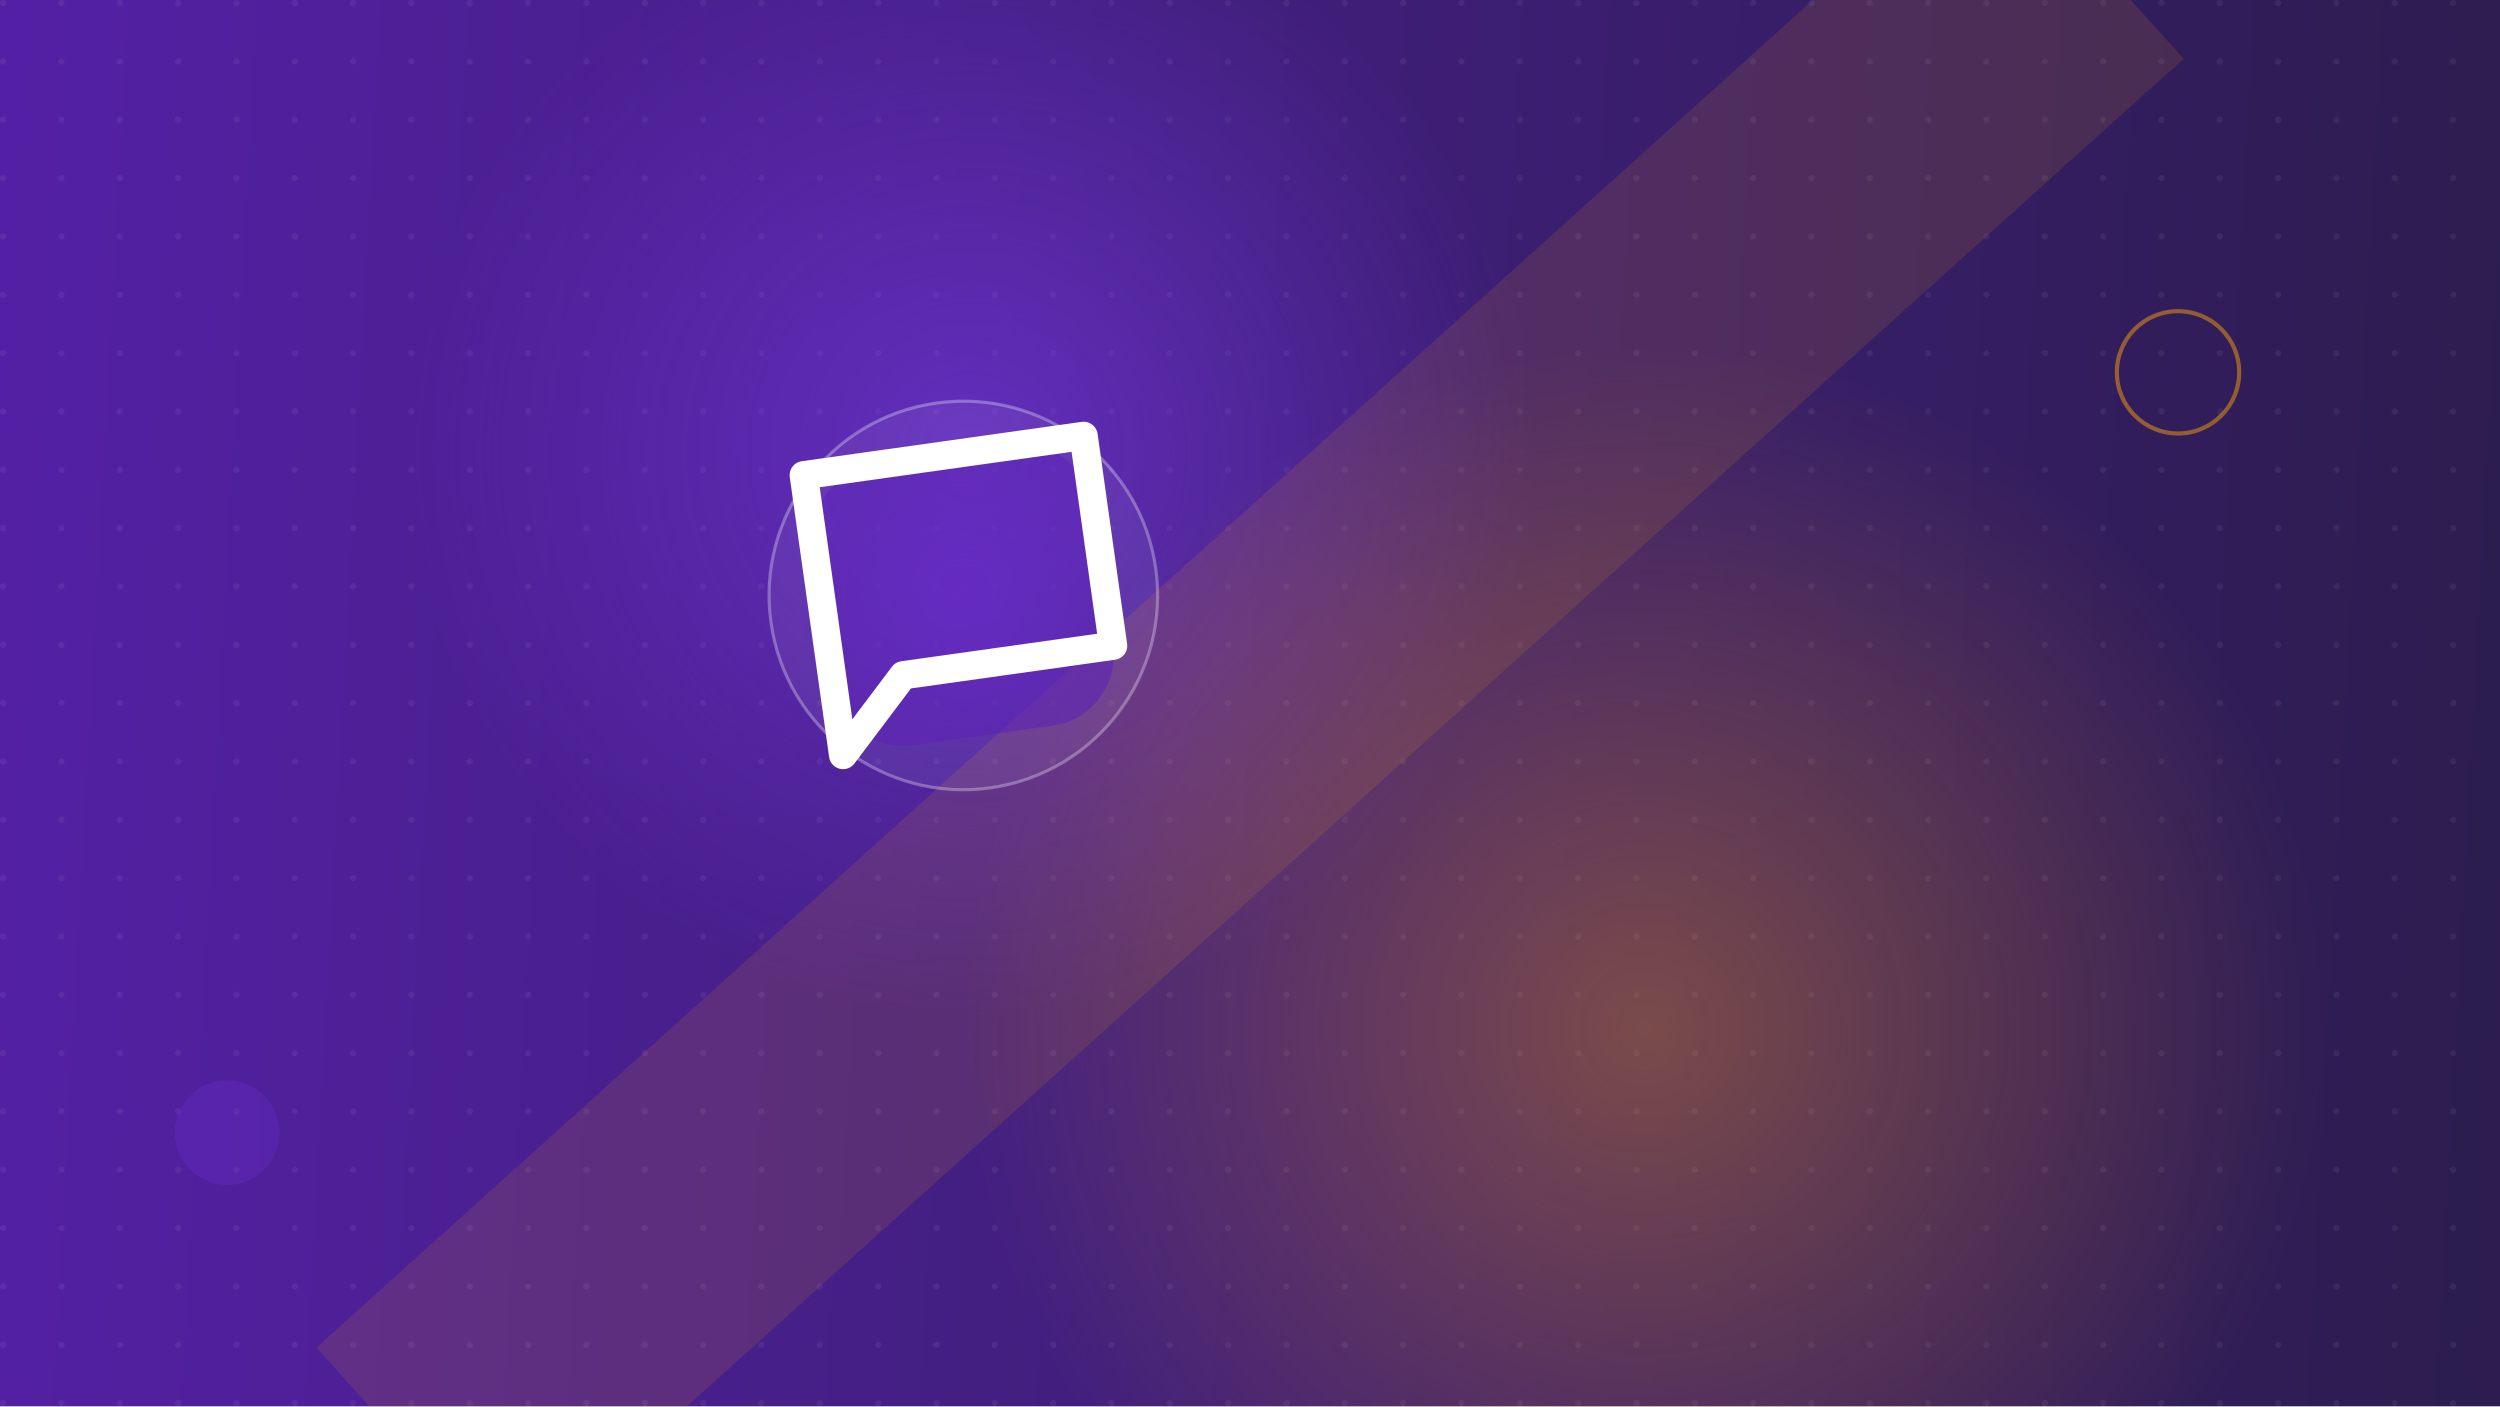
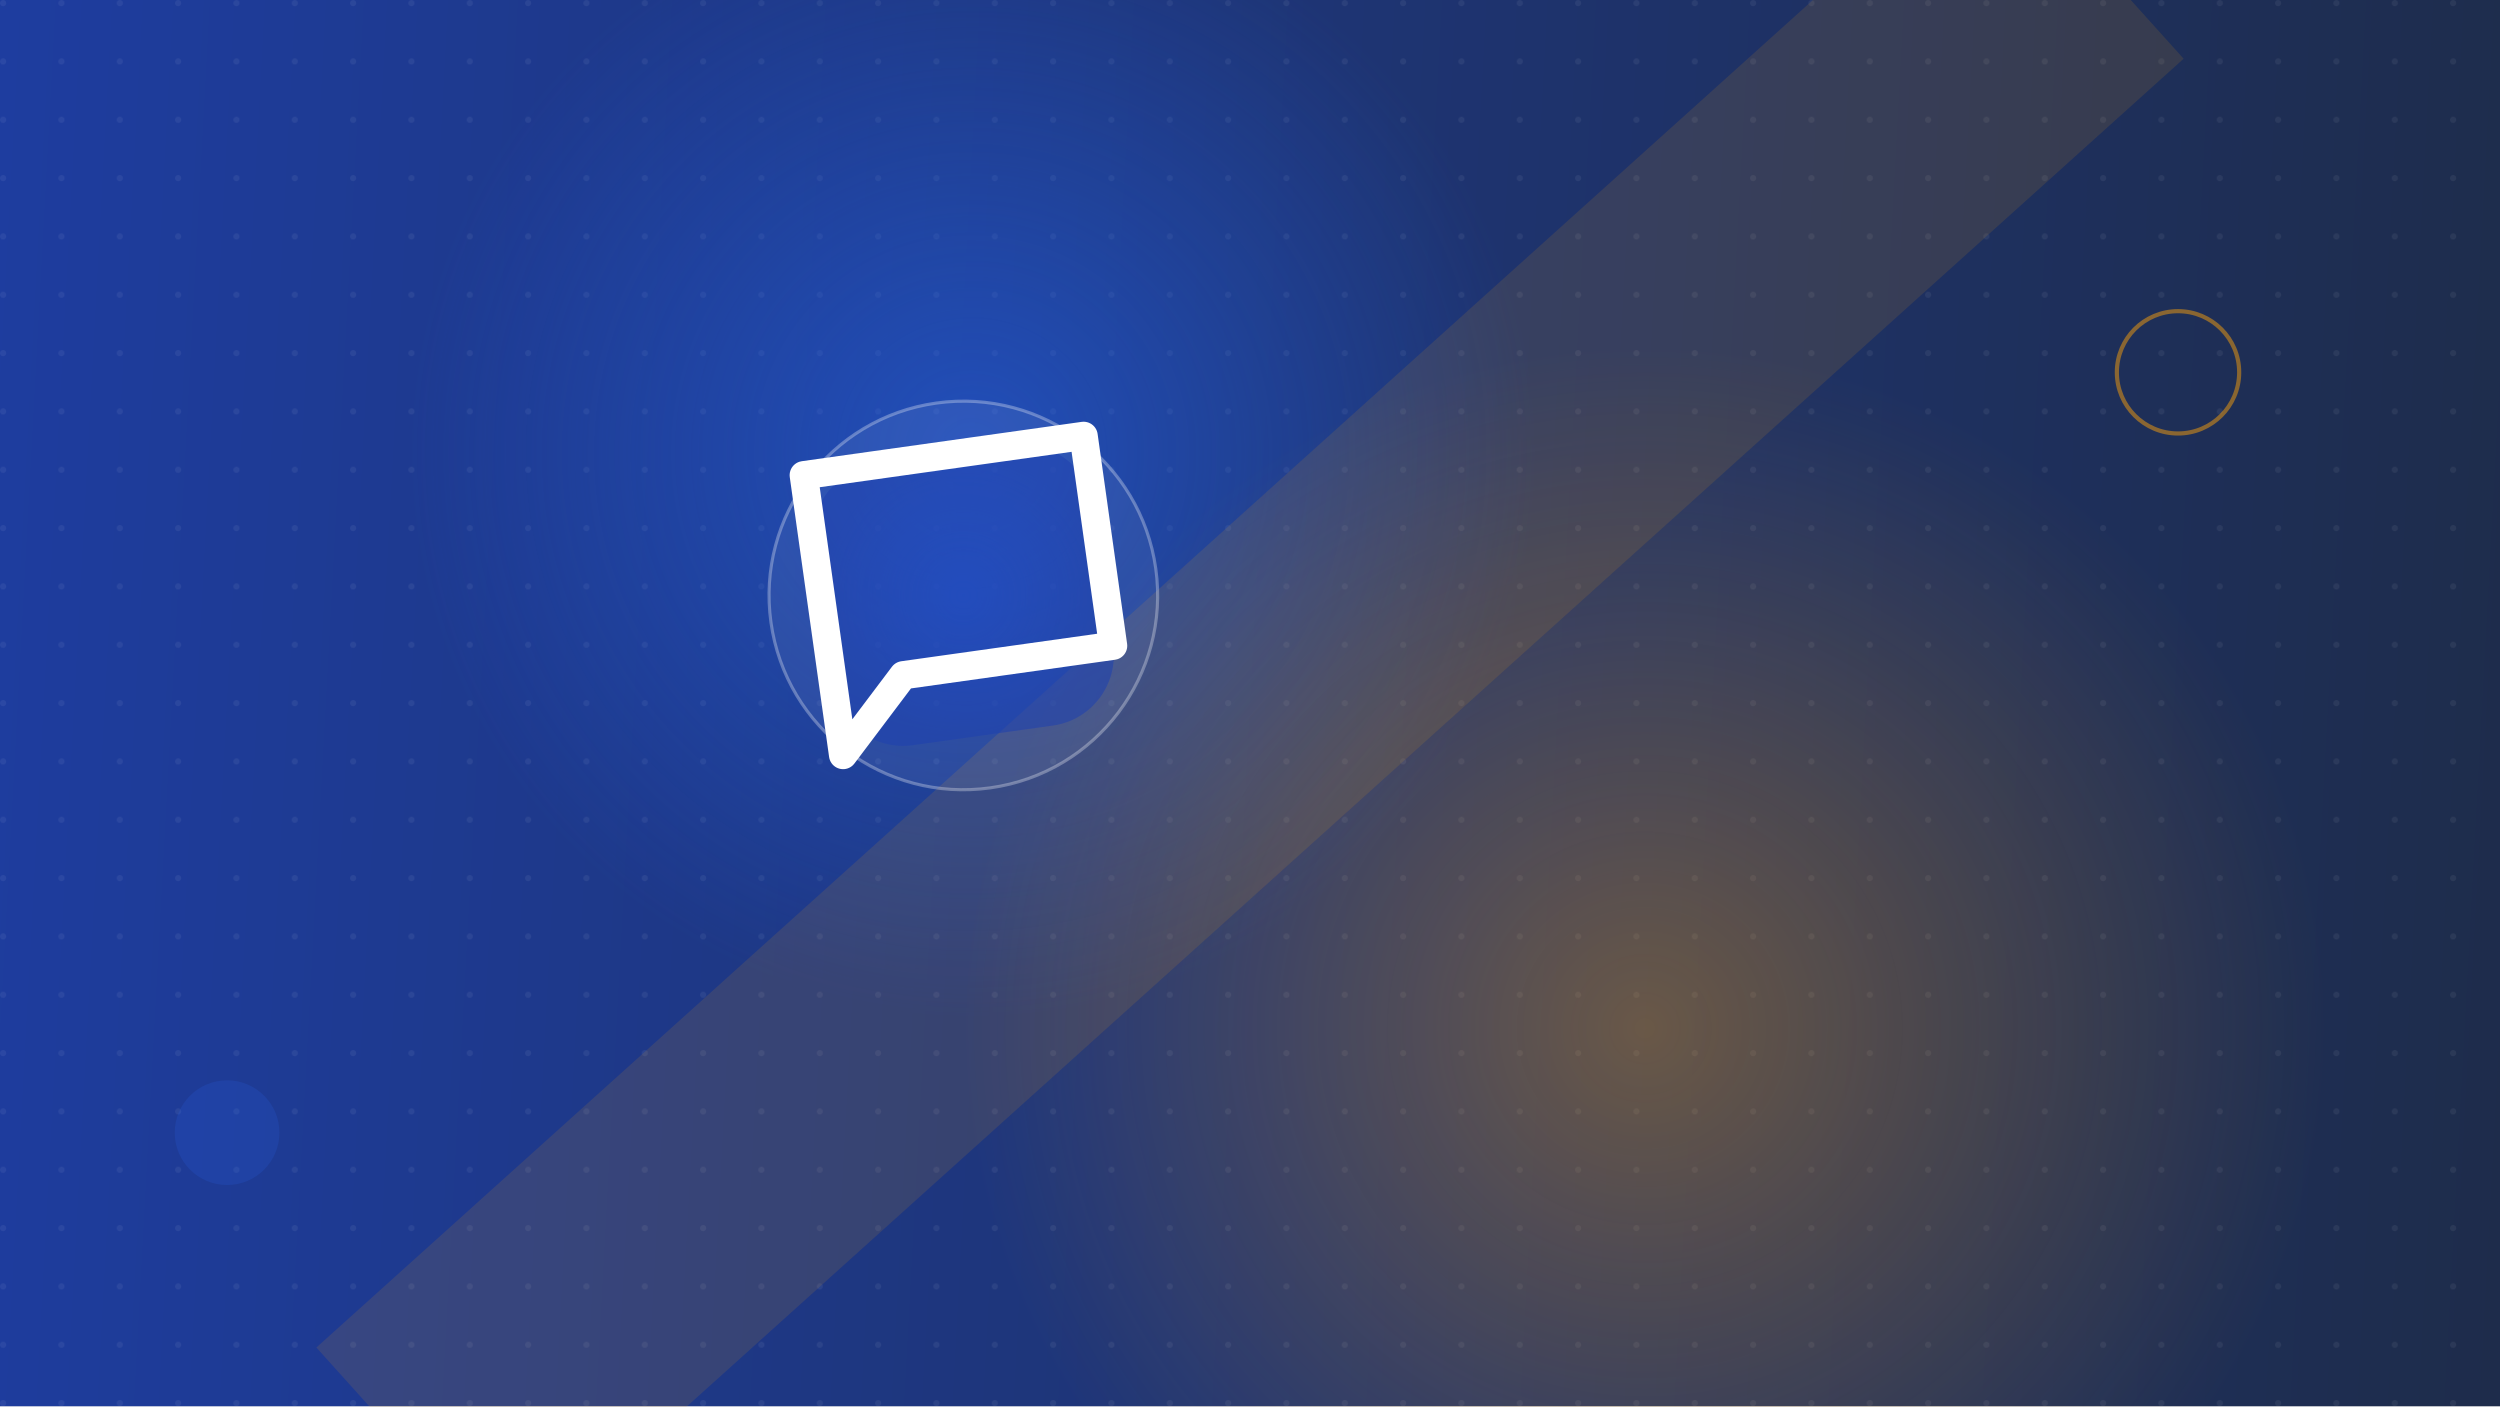
<svg xmlns="http://www.w3.org/2000/svg" viewBox="0 0 1200 675" width="1200" height="675">
  <defs>
    <linearGradient id="bg-hvordanaiwid" x1="0%" y1="0%" x2="100%" y2="100%" gradientTransform="rotate(137 0.5 0.5)">
-       <stop offset="0%" stop-color="#241c3d" />
-       <stop offset="100%" stop-color="#5b21b6" />
+       <stop offset="0%" stop-color="#1e293b" />
+       <stop offset="100%" stop-color="#1e40af" />
    </linearGradient>
    <radialGradient id="glow1-hvordanaiwid" cx="50%" cy="50%" r="50%">
-       <stop offset="0%" stop-color="#7c3aed" stop-opacity="0.55" />
-       <stop offset="100%" stop-color="#7c3aed" stop-opacity="0" />
+       <stop offset="0%" stop-color="#2563eb" stop-opacity="0.55" />
+       <stop offset="100%" stop-color="#2563eb" stop-opacity="0" />
    </radialGradient>
    <radialGradient id="glow2-hvordanaiwid" cx="50%" cy="50%" r="50%">
      <stop offset="0%" stop-color="#f59e0b" stop-opacity="0.35" />
      <stop offset="100%" stop-color="#f59e0b" stop-opacity="0" />
    </radialGradient>
    <pattern id="dots-hvordanaiwid" width="28" height="28" patternUnits="userSpaceOnUse">
      <circle cx="1.5" cy="1.5" r="1.5" fill="white" opacity="0.06" />
    </pattern>
  </defs>
  <rect width="1200" height="675" fill="url(#bg-hvordanaiwid)" />
  <rect width="1200" height="675" fill="url(#dots-hvordanaiwid)" />
  <circle cx="466.455" cy="217.177" r="273.489" fill="url(#glow1-hvordanaiwid)" />
  <circle cx="789.538" cy="493.899" r="329.135" fill="url(#glow2-hvordanaiwid)" />
  <line x1="600" y1="-202.5" x2="600" y2="877.5" stroke="#f59e0b" stroke-width="140" opacity="0.12" transform="rotate(48 600 337.5)" />
  <circle cx="1045.449" cy="178.717" r="29.357" fill="none" stroke="#f59e0b" stroke-width="2" opacity="0.5" />
-   <circle cx="108.994" cy="543.68" r="25.117" fill="#7c3aed" opacity="0.18" />
+   <circle cx="108.994" cy="543.68" r="25.117" fill="#2563eb" opacity="0.18" />
  <g transform="translate(462.4103 285.8175) rotate(-8)">
    <circle r="93.257" fill="white" opacity="0.06" />
    <circle r="93.257" fill="none" stroke="white" stroke-opacity="0.30" stroke-width="1.5" />
    <rect x="-67.823" y="-67.823" width="135.647" height="135.647" rx="33.912" fill="url(#glow1-hvordanaiwid)" opacity="0.9" />
-     <rect x="-67.823" y="-67.823" width="135.647" height="135.647" rx="33.912" fill="#5b21b6" opacity="0.55" />
+     <rect x="-67.823" y="-67.823" width="135.647" height="135.647" rx="33.912" fill="#1e40af" opacity="0.55" />
    <g transform="scale(8.477916) translate(-12 -12)">
      <path d="M4 4h16v12H8l-4 4V4z" fill="none" stroke="white" stroke-width="1.6" stroke-linejoin="round" />
    </g>
  </g>
</svg>
